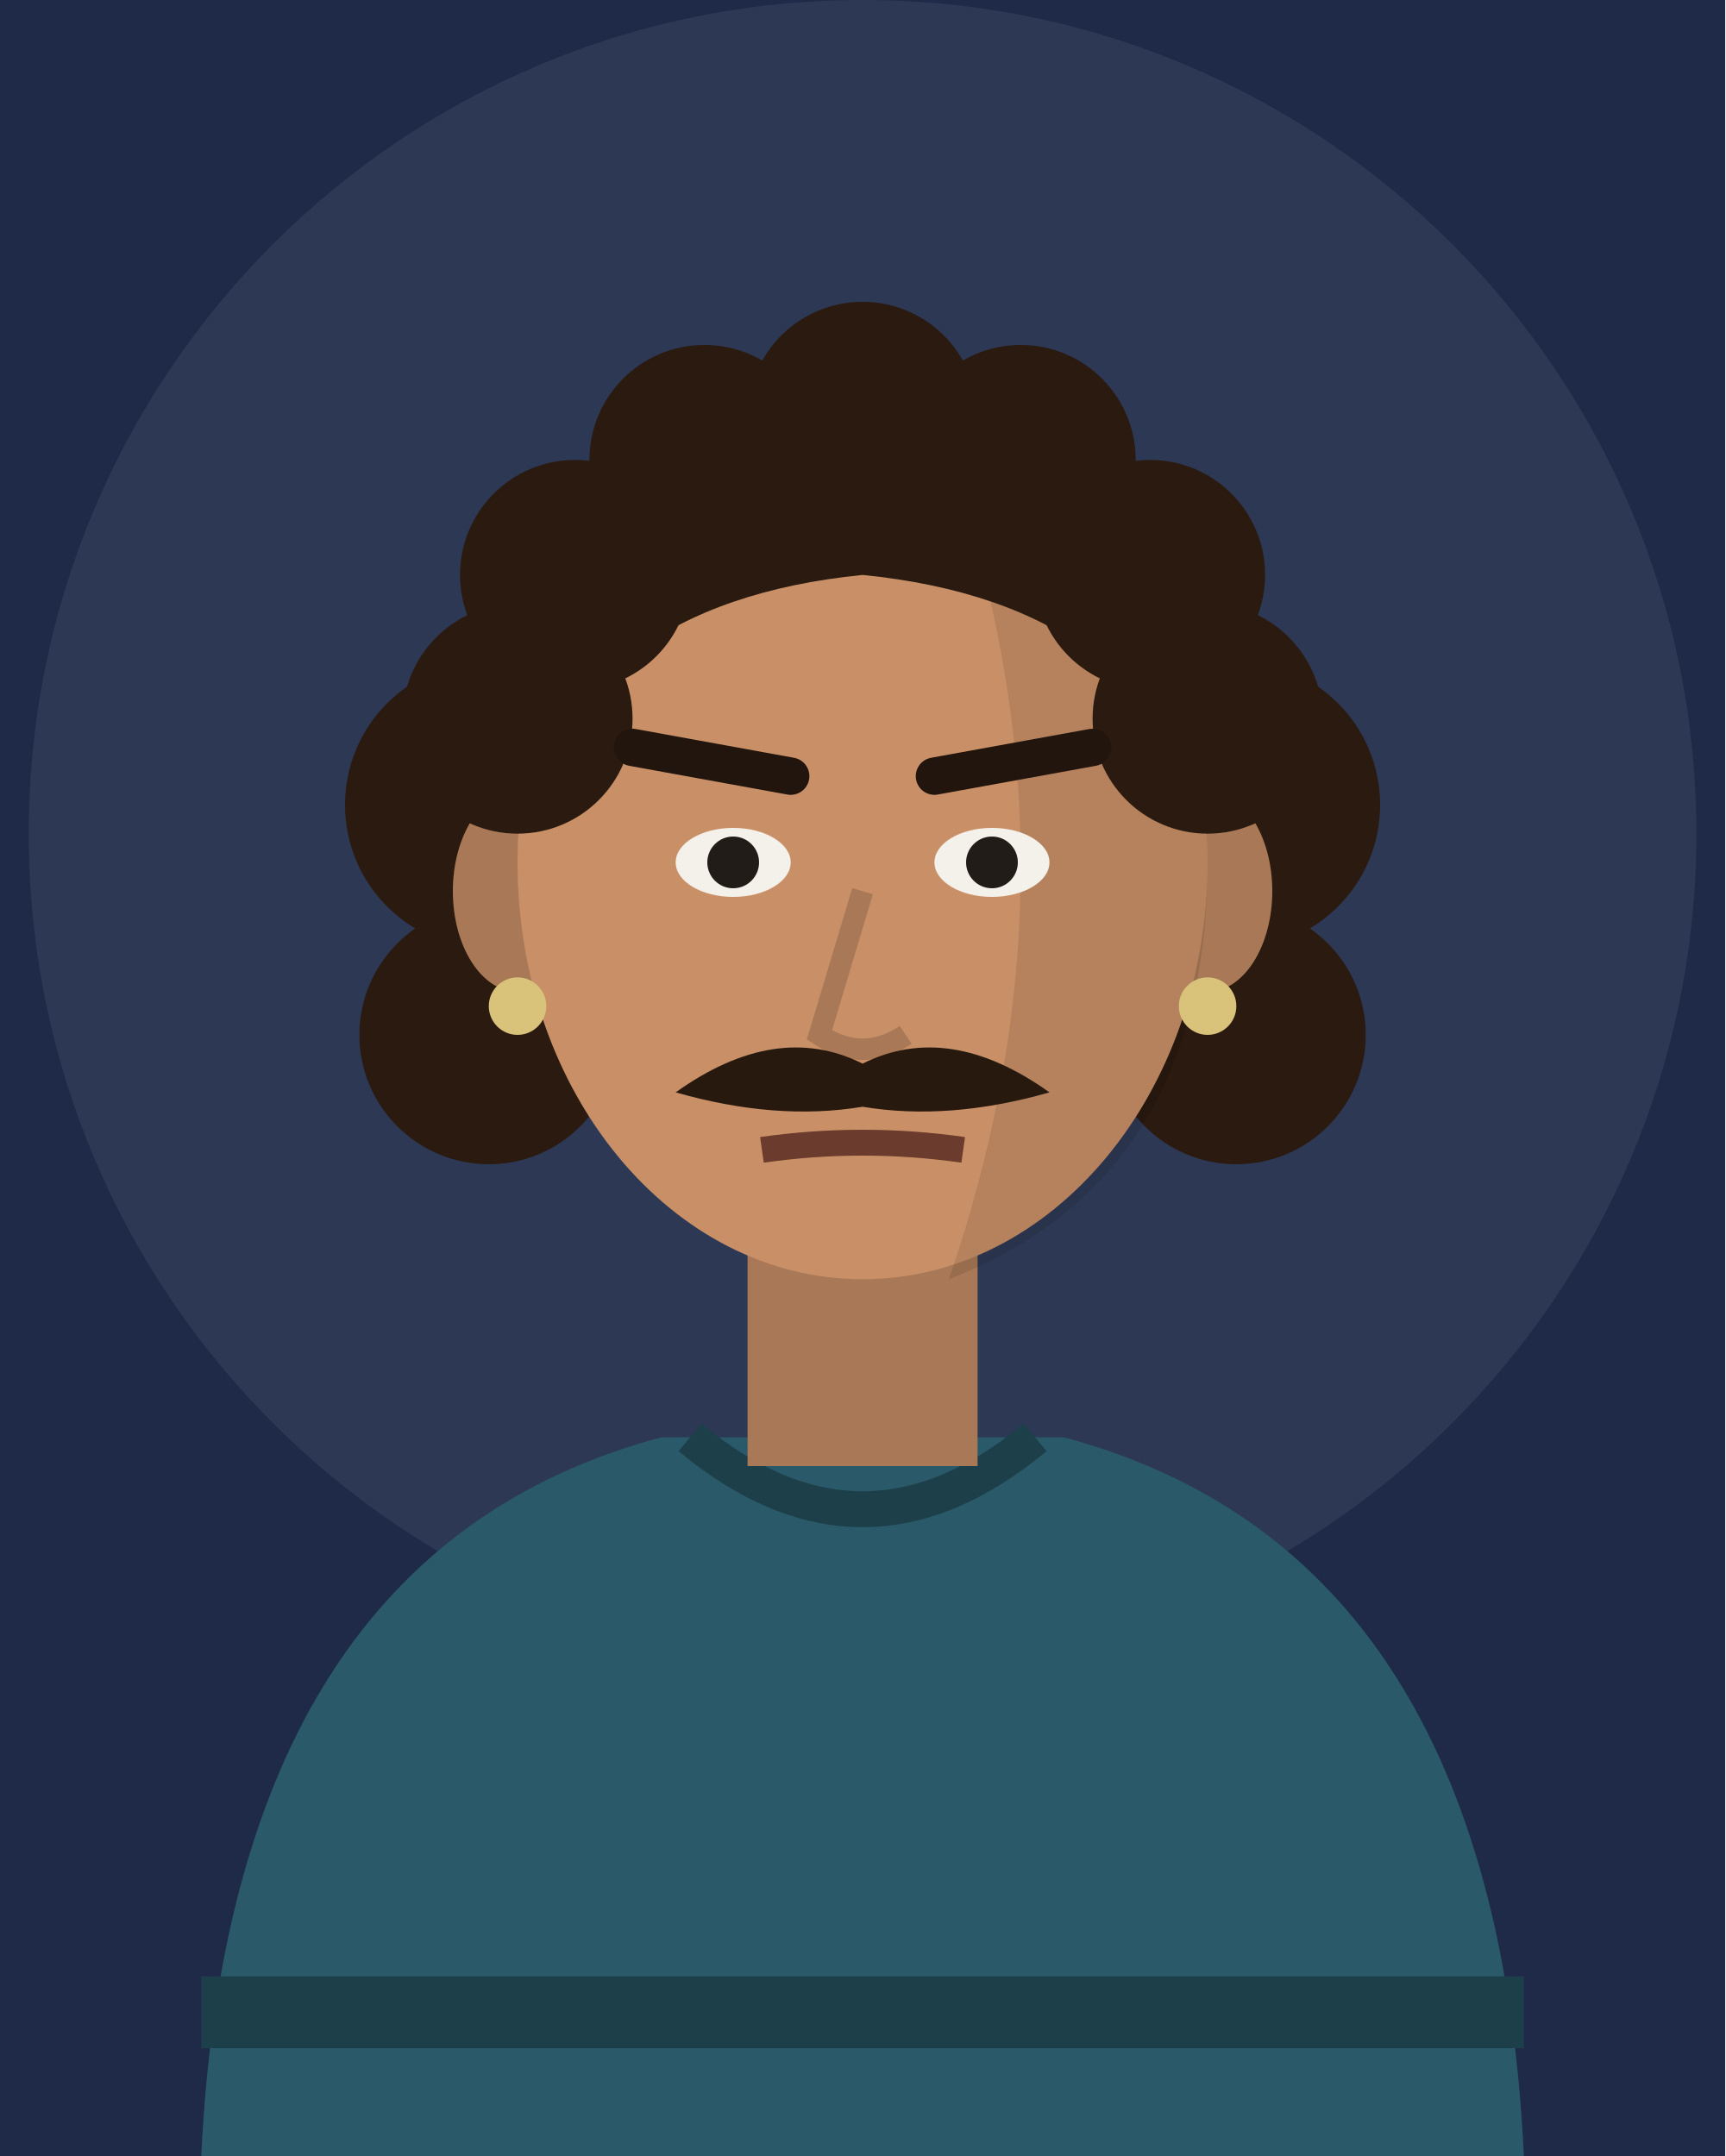
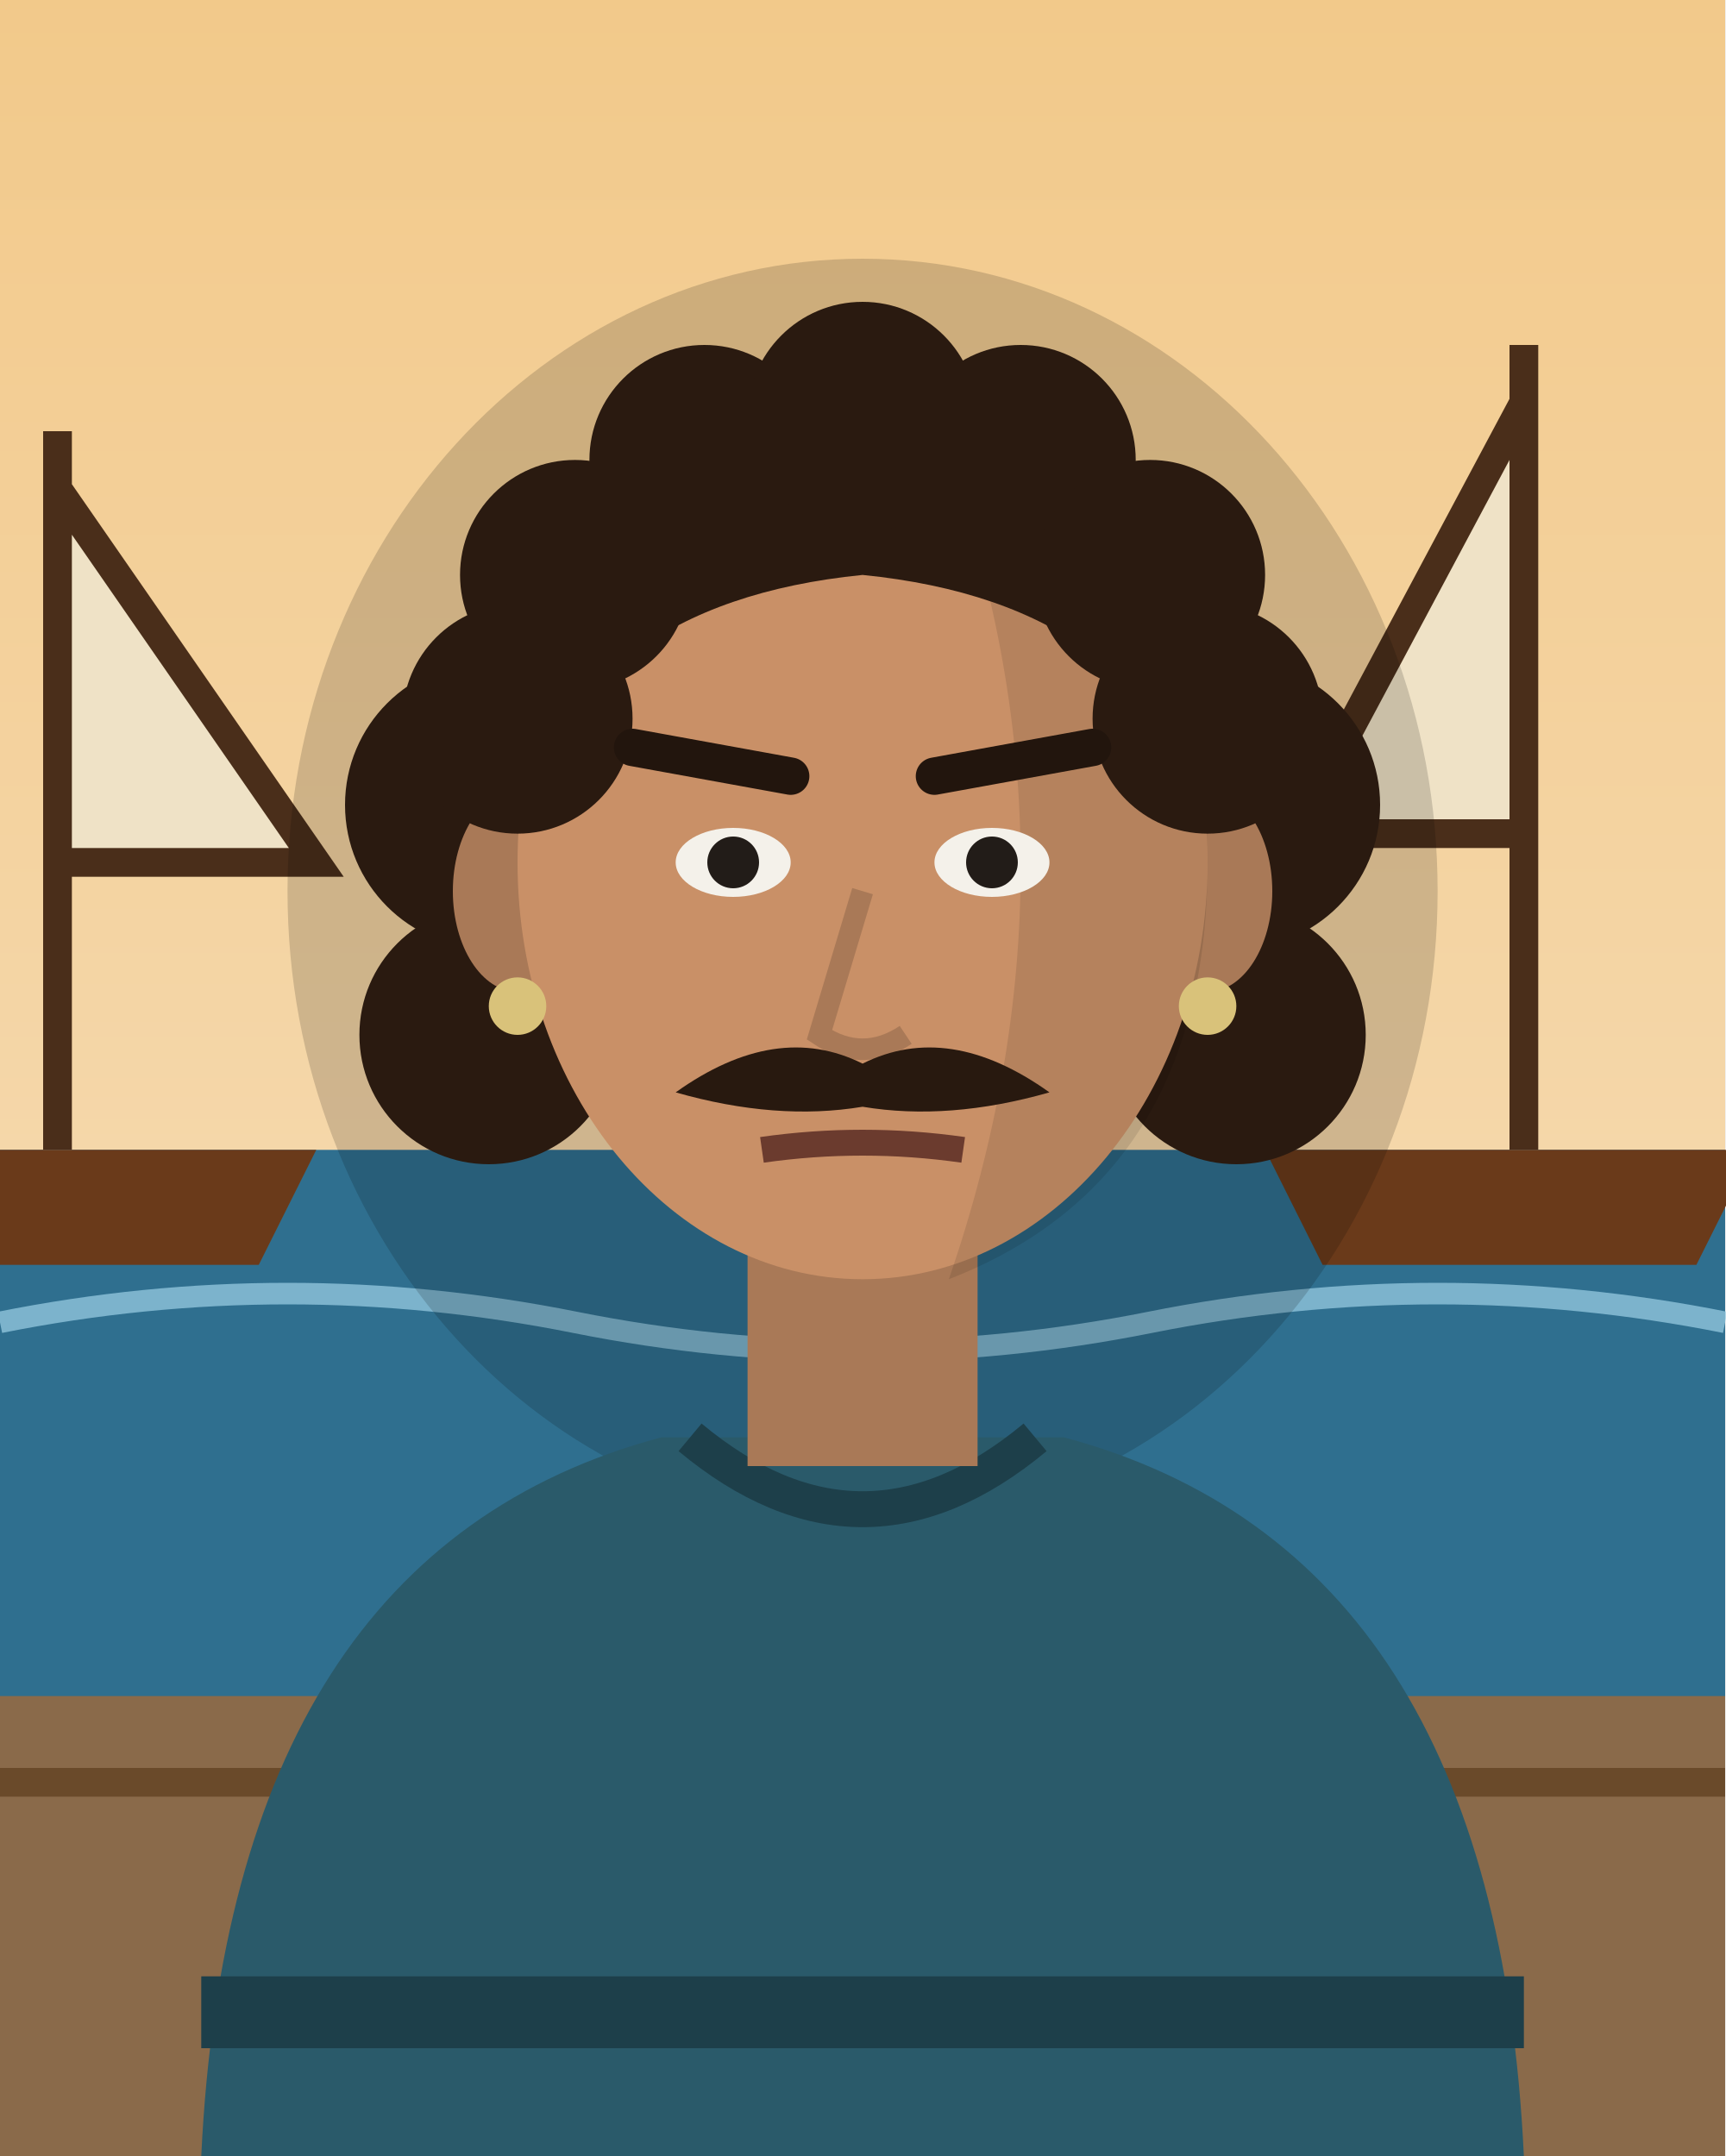
<svg xmlns="http://www.w3.org/2000/svg" viewBox="0 0 120 150" role="img" aria-label="Pietro Gualandi">
  <style>.fx{transform-box:fill-box;transform-origin:center}.tw{animation:tw 3s ease-in-out infinite}.pu{animation:pu 4s ease-in-out infinite}@keyframes tw{50%{opacity:.25}}@keyframes pu{50%{opacity:.55}}@keyframes spin{to{transform:rotate(360deg)}}@media (prefers-reduced-motion:reduce){*{animation:none!important}}</style>
-   <rect width="120" height="150" fill="#1e2a48" />
-   <circle cx="60" cy="58" r="58" fill="#fff" opacity=".07" />
+   <defs>
+     <linearGradient id="s68" x1="0" y1="0" x2="0" y2="1">
+       <stop offset="0" stop-color="#f2c98a" />
+       <stop offset="1" stop-color="#f7e3c4" />
+     </linearGradient>
+   </defs>
+   <rect width="120" height="150" fill="url(#s68)" />
+   <rect y="80" width="120" height="70" fill="#2f6f8f" />
+   <path d="M0 92 Q20 88 40 92 T80 92 T120 92" stroke="#9cd0e6" stroke-width="1.5" fill="none" opacity=".7" />
+   <path d="M4 80 V30 M4 34 L22 60 H4Z M106 80 V24 M106 28 L90 58 H106Z" stroke="#4a2e1a" stroke-width="2" fill="#efe2c6" />
+   <path d="M-4 80 H22 L18 88 H0Z M88 80 H122 L118 88 H92Z" fill="#6a3a1a" />
+   <rect x="0" y="118" width="120" height="32" fill="#8a6a4a" />
+   <path d="M0 124 H120" stroke="#6a4a2a" stroke-width="2" />
+   <ellipse cx="60" cy="62" rx="40" ry="44" fill="#000" opacity=".16" />
  <circle cx="34" cy="56" r="10" fill="#2a1a10" />
  <circle cx="86" cy="56" r="10" fill="#2a1a10" />
  <circle cx="34" cy="72" r="9" fill="#2a1a10" />
  <circle cx="86" cy="72" r="9" fill="#2a1a10" />
  <path d="M14 150 Q16 108 46 100 H74 Q104 108 106 150Z" fill="#2a5a6a" />
  <path d="M48 100 Q60 110 72 100" stroke="#1d3f4a" stroke-width="2.5" fill="none" />
  <path d="M14 140 H106" stroke="#1d3f4a" stroke-width="5" />
  <rect x="52" y="86" width="16" height="16" fill="#a97957" />
  <ellipse cx="36" cy="62" rx="4.5" ry="7" fill="#a97957" />
  <ellipse cx="84" cy="62" rx="4.5" ry="7" fill="#a97957" />
  <ellipse cx="60" cy="60" rx="24" ry="29" fill="#c99067" />
  <path d="M66 32 Q84 38 84 60 Q84 82 66 89 Q76 60 66 32Z" fill="#000" opacity=".1" />
  <path d="M36 58 Q34 30 60 30 Q86 30 84 58 Q80 42 60 40 Q40 42 36 58Z" fill="#2a1a10" />
  <circle cx="40" cy="40" r="8" fill="#2a1a10" />
  <circle cx="49" cy="32" r="8" fill="#2a1a10" />
  <circle cx="60" cy="29" r="8" fill="#2a1a10" />
  <circle cx="71" cy="32" r="8" fill="#2a1a10" />
  <circle cx="80" cy="40" r="8" fill="#2a1a10" />
  <circle cx="36" cy="50" r="8" fill="#2a1a10" />
  <circle cx="84" cy="50" r="8" fill="#2a1a10" />
  <path d="M44 52 L55 54 M65 54 L76 52" stroke="#22150d" stroke-width="2.6" stroke-linecap="round" />
  <ellipse cx="51" cy="60" rx="4" ry="2.4" fill="#f4f1ea" />
  <circle cx="51" cy="60" r="1.8" fill="#221c18" />
  <ellipse cx="69" cy="60" rx="4" ry="2.4" fill="#f4f1ea" />
  <circle cx="69" cy="60" r="1.8" fill="#221c18" />
  <path d="M60 62 L57 72 Q60 74 63 72" fill="none" stroke="#a97957" stroke-width="1.5" />
  <path d="M53 80 Q60 79 67 80" stroke="#6b3b2e" stroke-width="1.8" fill="none" />
  <path d="M47 76 Q54 71 60 74 Q66 71 73 76 Q66 78 60 77 Q54 78 47 76Z" fill="#28190f" />
  <circle cx="36" cy="70" r="2" fill="#d9c27a" />
  <circle cx="84" cy="70" r="2" fill="#d9c27a" />
</svg>
